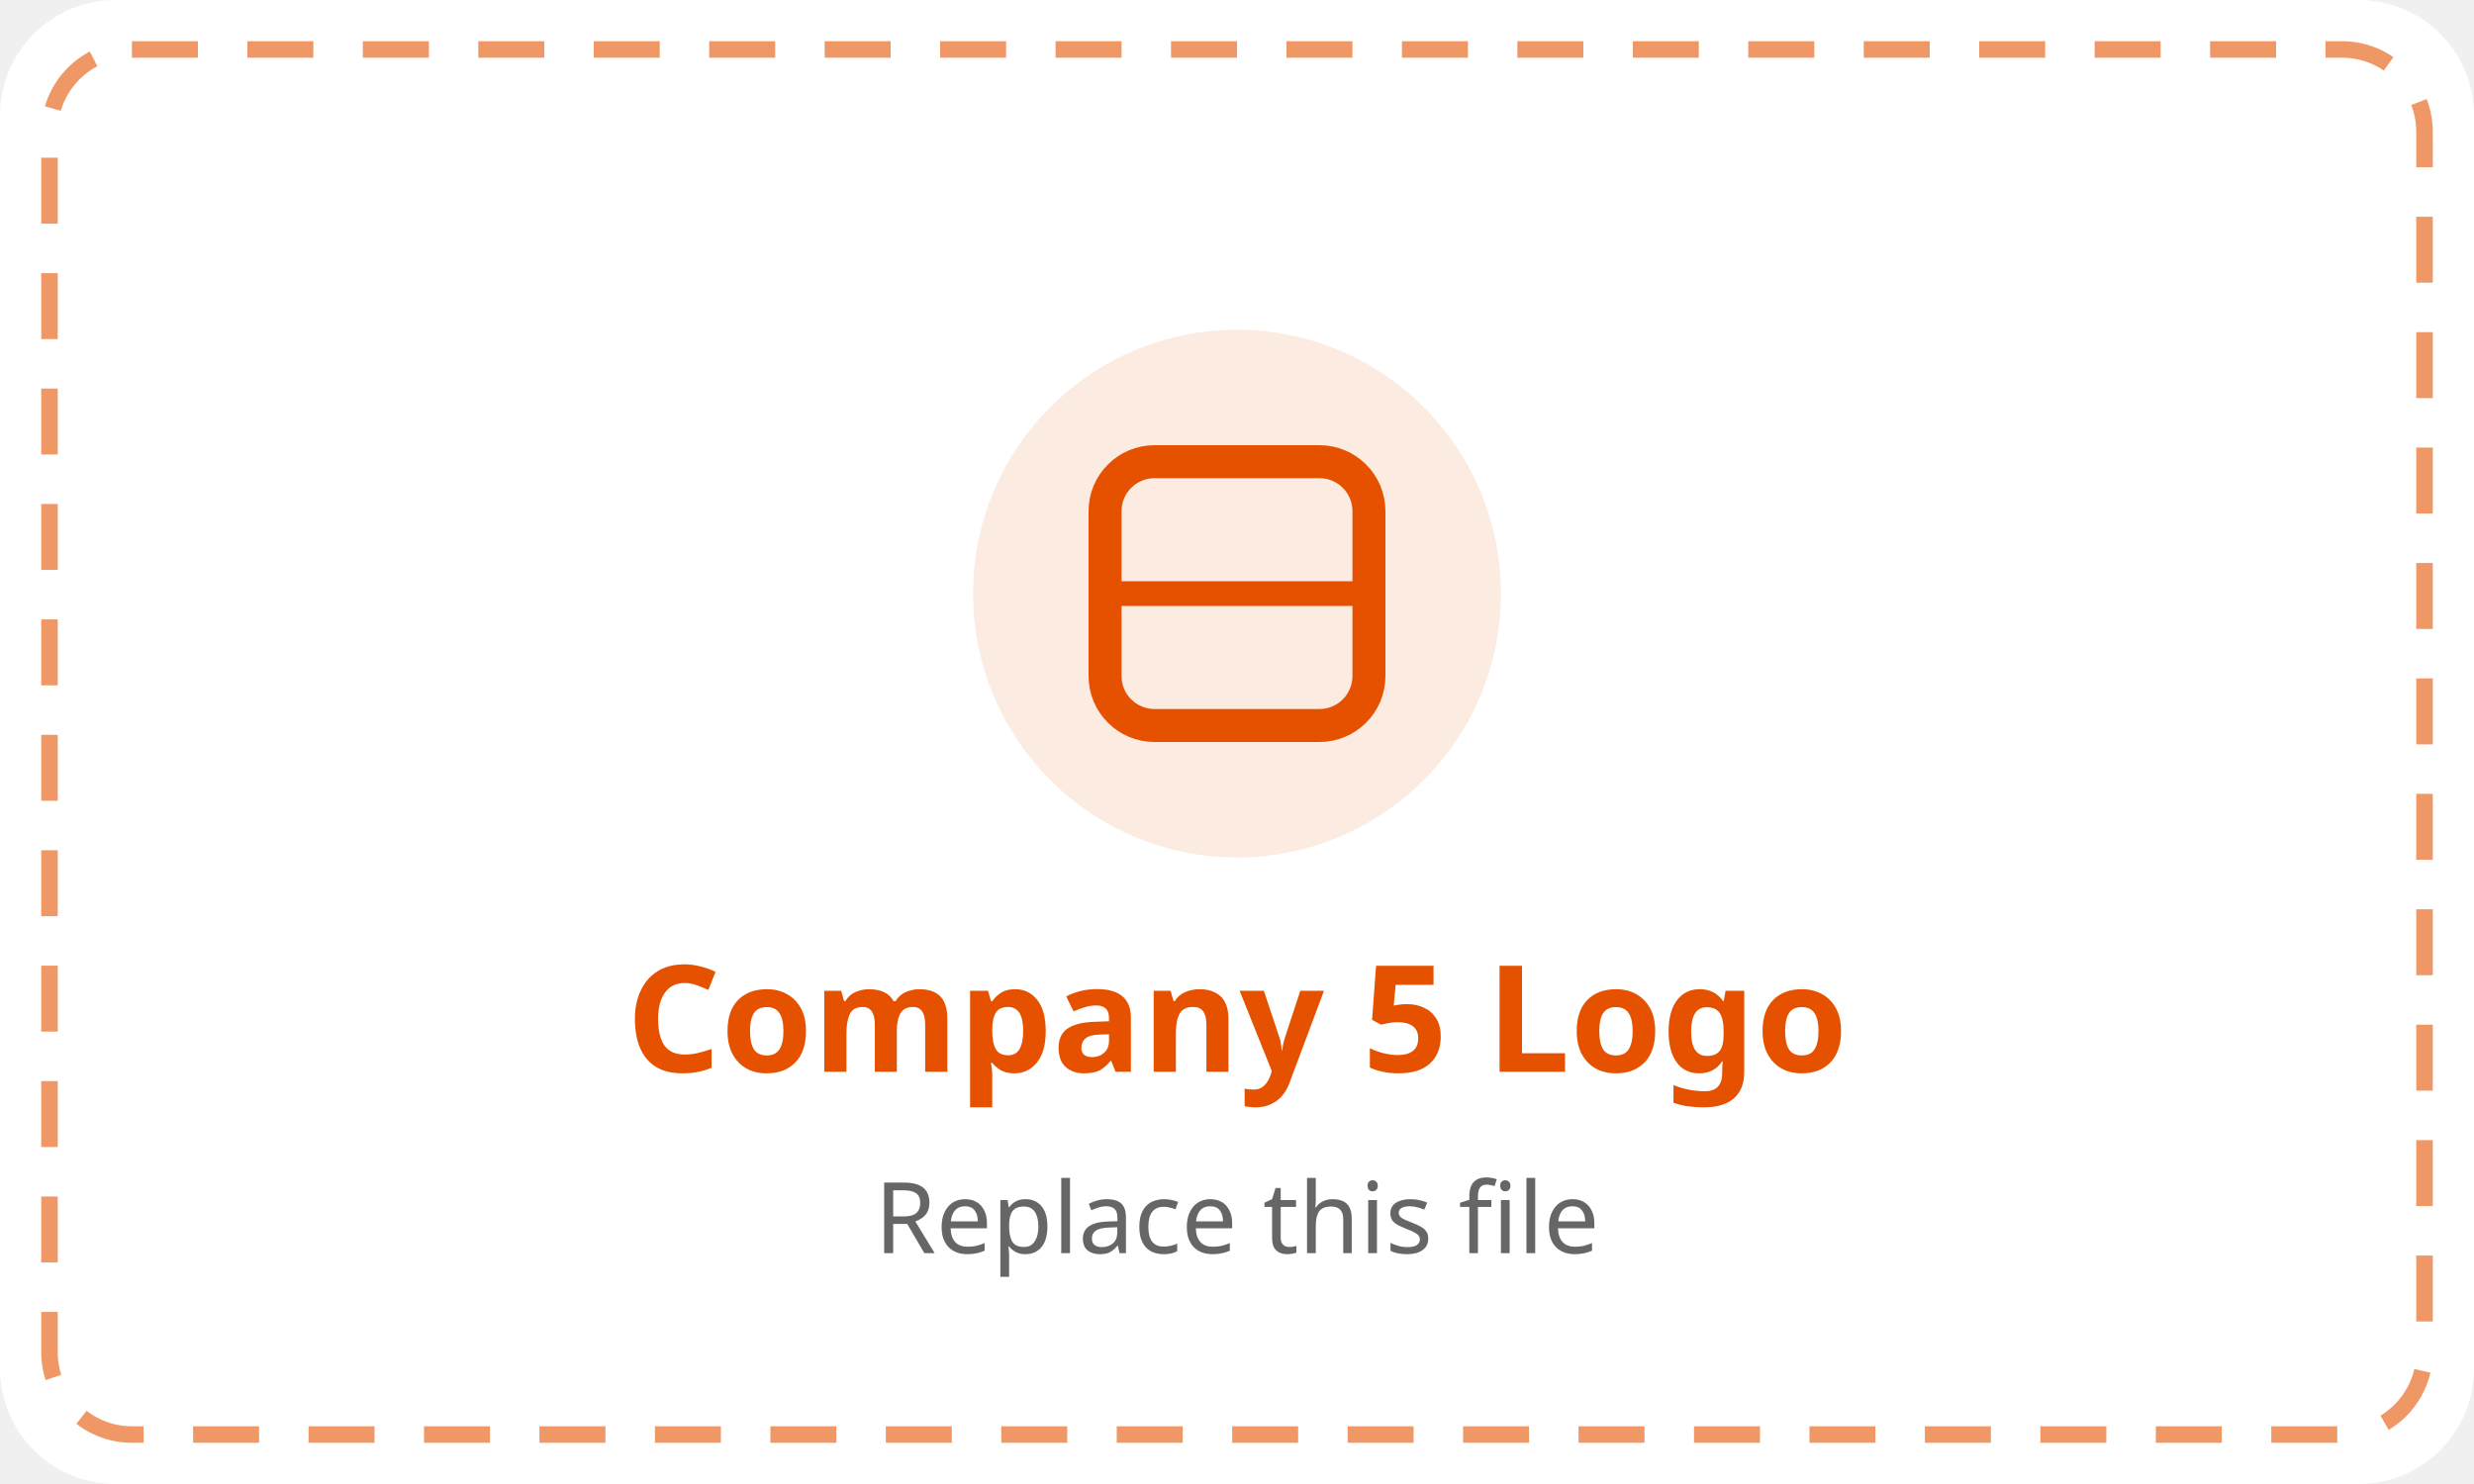
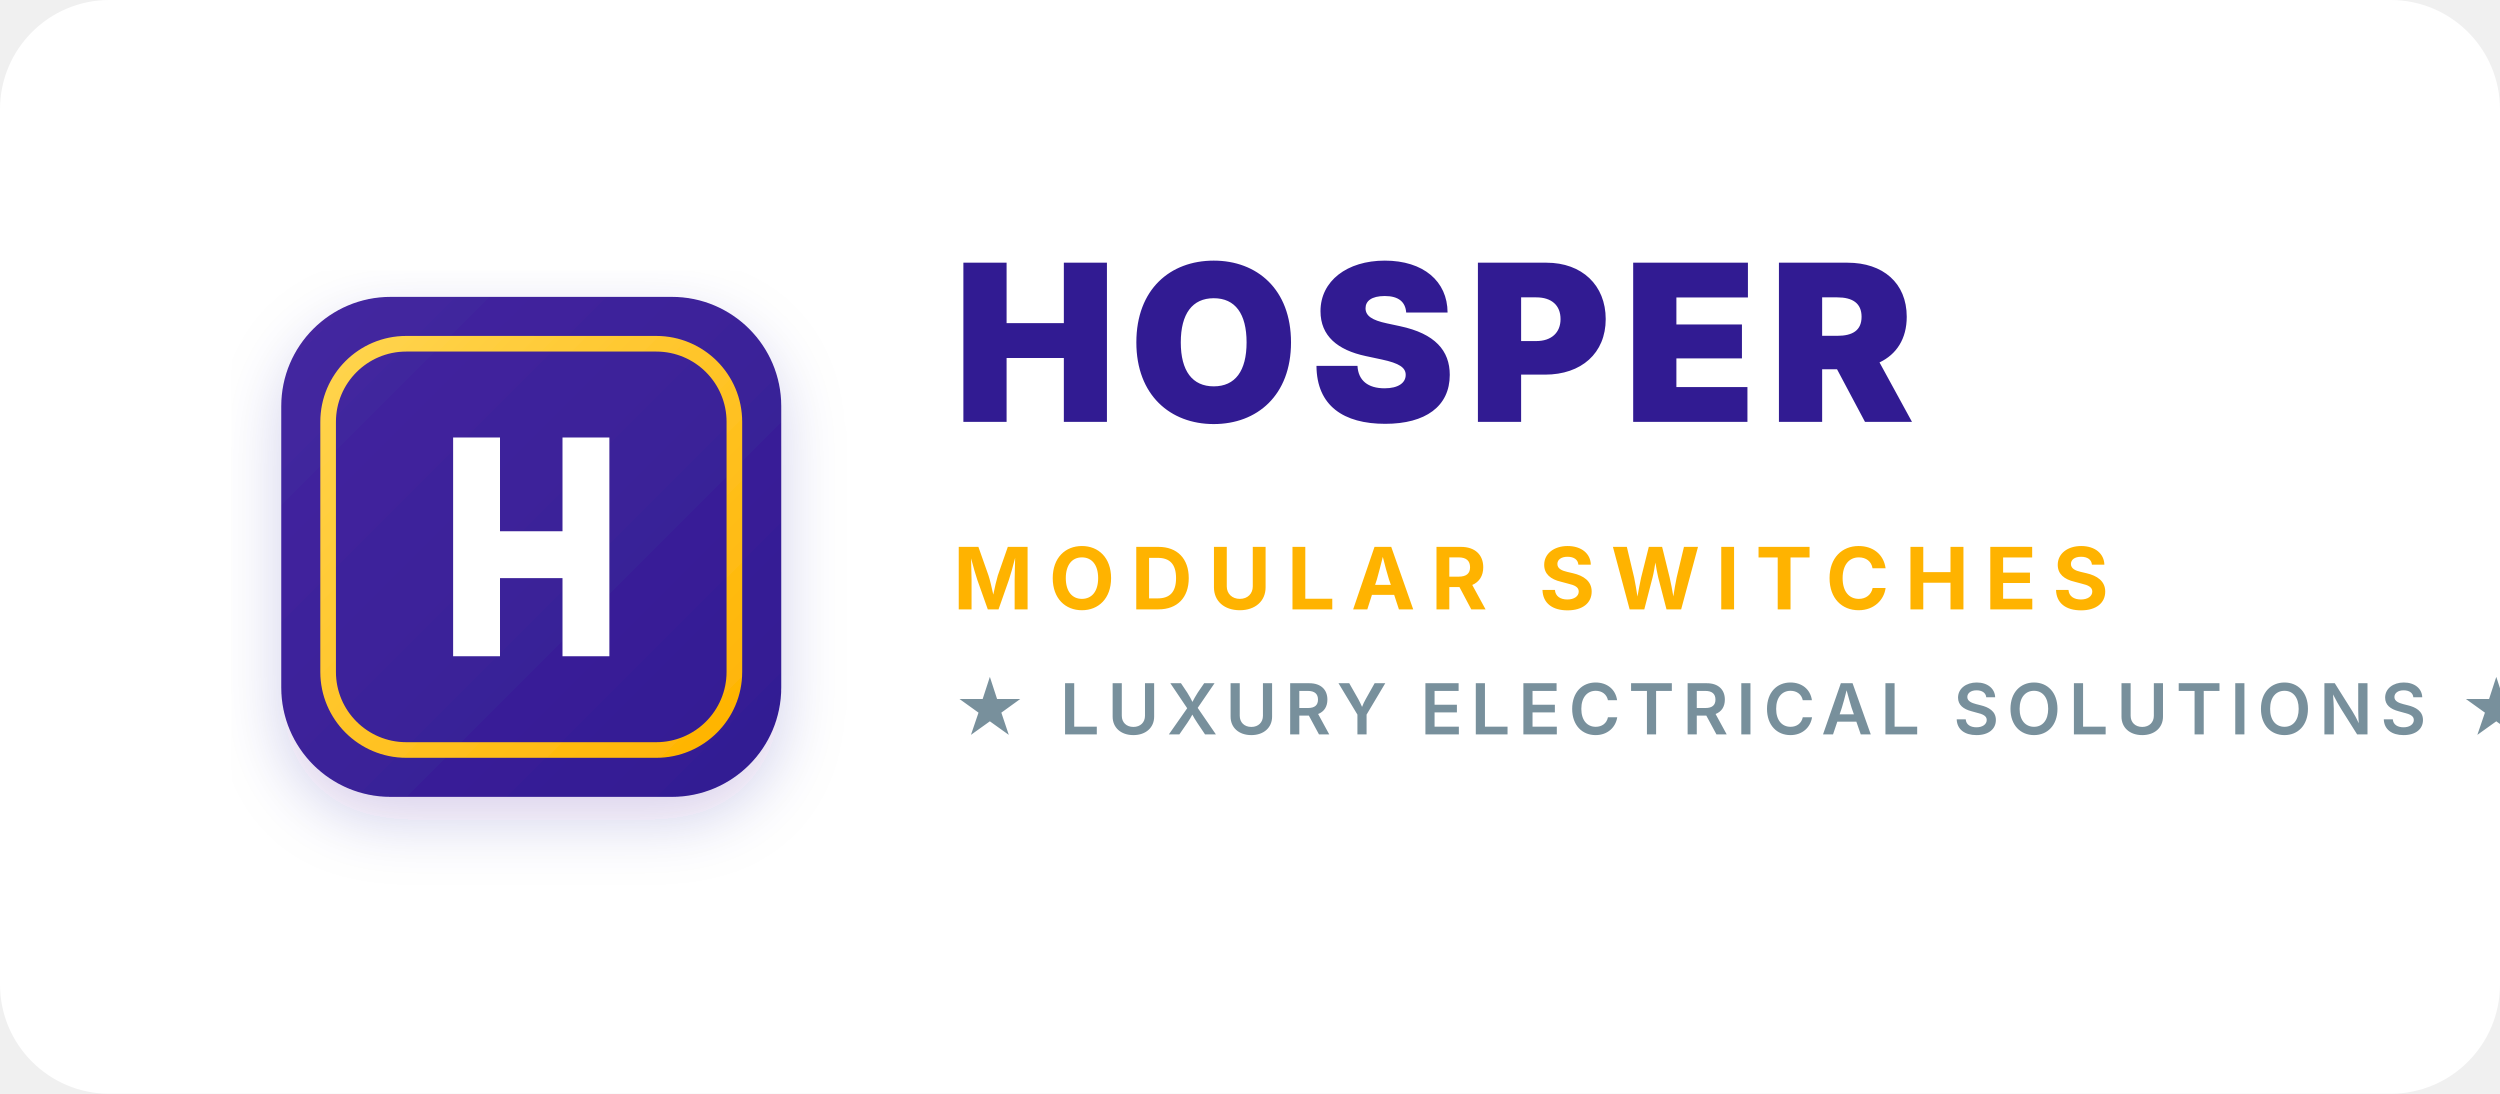
- <svg xmlns="http://www.w3.org/2000/svg" viewBox="0 0 300 180">
-   <rect width="300" height="180" rx="14" fill="#FFFFFF" />
-   <rect x="6" y="6" width="288" height="168" rx="10" fill="none" stroke="#E65100" stroke-width="2" stroke-dasharray="8 6" opacity="0.6" />
-   <circle cx="150" cy="72" r="32" fill="#E65100" opacity="0.12" />
-   <rect x="134" y="56" width="32" height="32" rx="6" fill="none" stroke="#E65100" stroke-width="4" />
-   <line x1="134" y1="72" x2="166" y2="72" stroke="#E65100" stroke-width="3" />
-   <text x="150" y="130" text-anchor="middle" font-family="sans-serif" font-size="18" font-weight="bold" fill="#E65100">Company 5 Logo</text>
-   <text x="150" y="152" text-anchor="middle" font-family="sans-serif" font-size="12" fill="#666">Replace this file</text>
+ <svg xmlns="http://www.w3.org/2000/svg" viewBox="0 0 320 140" width="100%" height="100%">
+   <defs>
+     <linearGradient id="hosperGrad" x1="0%" y1="0%" x2="100%" y2="100%">
+       <stop offset="0%" stop-color="#4527A0" />
+       <stop offset="100%" stop-color="#311B92" />
+     </linearGradient>
+     <linearGradient id="hosperGold" x1="0%" y1="0%" x2="100%" y2="100%">
+       <stop offset="0%" stop-color="#FFD54F" />
+       <stop offset="100%" stop-color="#FFB300" />
+     </linearGradient>
+     <filter id="hosperShadow" x="-10%" y="-10%" width="130%" height="130%">
+       <feDropShadow dx="0" dy="3" stdDeviation="4" flood-color="#311B92" flood-opacity="0.18" />
+     </filter>
+   </defs>
+   <rect width="320" height="140" rx="14" fill="#FFFFFF" />
+   <g transform="translate(68, 70)" filter="url(#hosperShadow)">
+     <rect x="-32" y="-32" width="64" height="64" rx="14" fill="url(#hosperGrad)" />
+     <rect x="-26" y="-26" width="52" height="52" rx="10" fill="none" stroke="url(#hosperGold)" stroke-width="2" />
+     <path d="M-10 -14 L-4 -14 L-4 -2 L4 -2 L4 -14 L10 -14 L10 14 L4 14 L4 4 L-4 4 L-4 14 L-10 14 Z" fill="#FFFFFF" />
+   </g>
+   <g transform="translate(122, 54)">
+     <text font-family="'Inter', 'Montserrat', Arial, sans-serif" font-size="28" font-weight="900" fill="#311B92" letter-spacing="1.5">
+       HOSPER
+     </text>
+     <text y="24" font-family="'Inter', 'Segoe UI', Arial, sans-serif" font-size="11" font-weight="700" fill="#FFB300" letter-spacing="2">
+       MODULAR SWITCHES
+     </text>
+     <text y="40" font-family="'Inter', 'Segoe UI', Arial, sans-serif" font-size="9" font-weight="600" fill="#78909C" letter-spacing="1">
+       ★ LUXURY ELECTRICAL SOLUTIONS ★
+     </text>
+   </g>
</svg>
